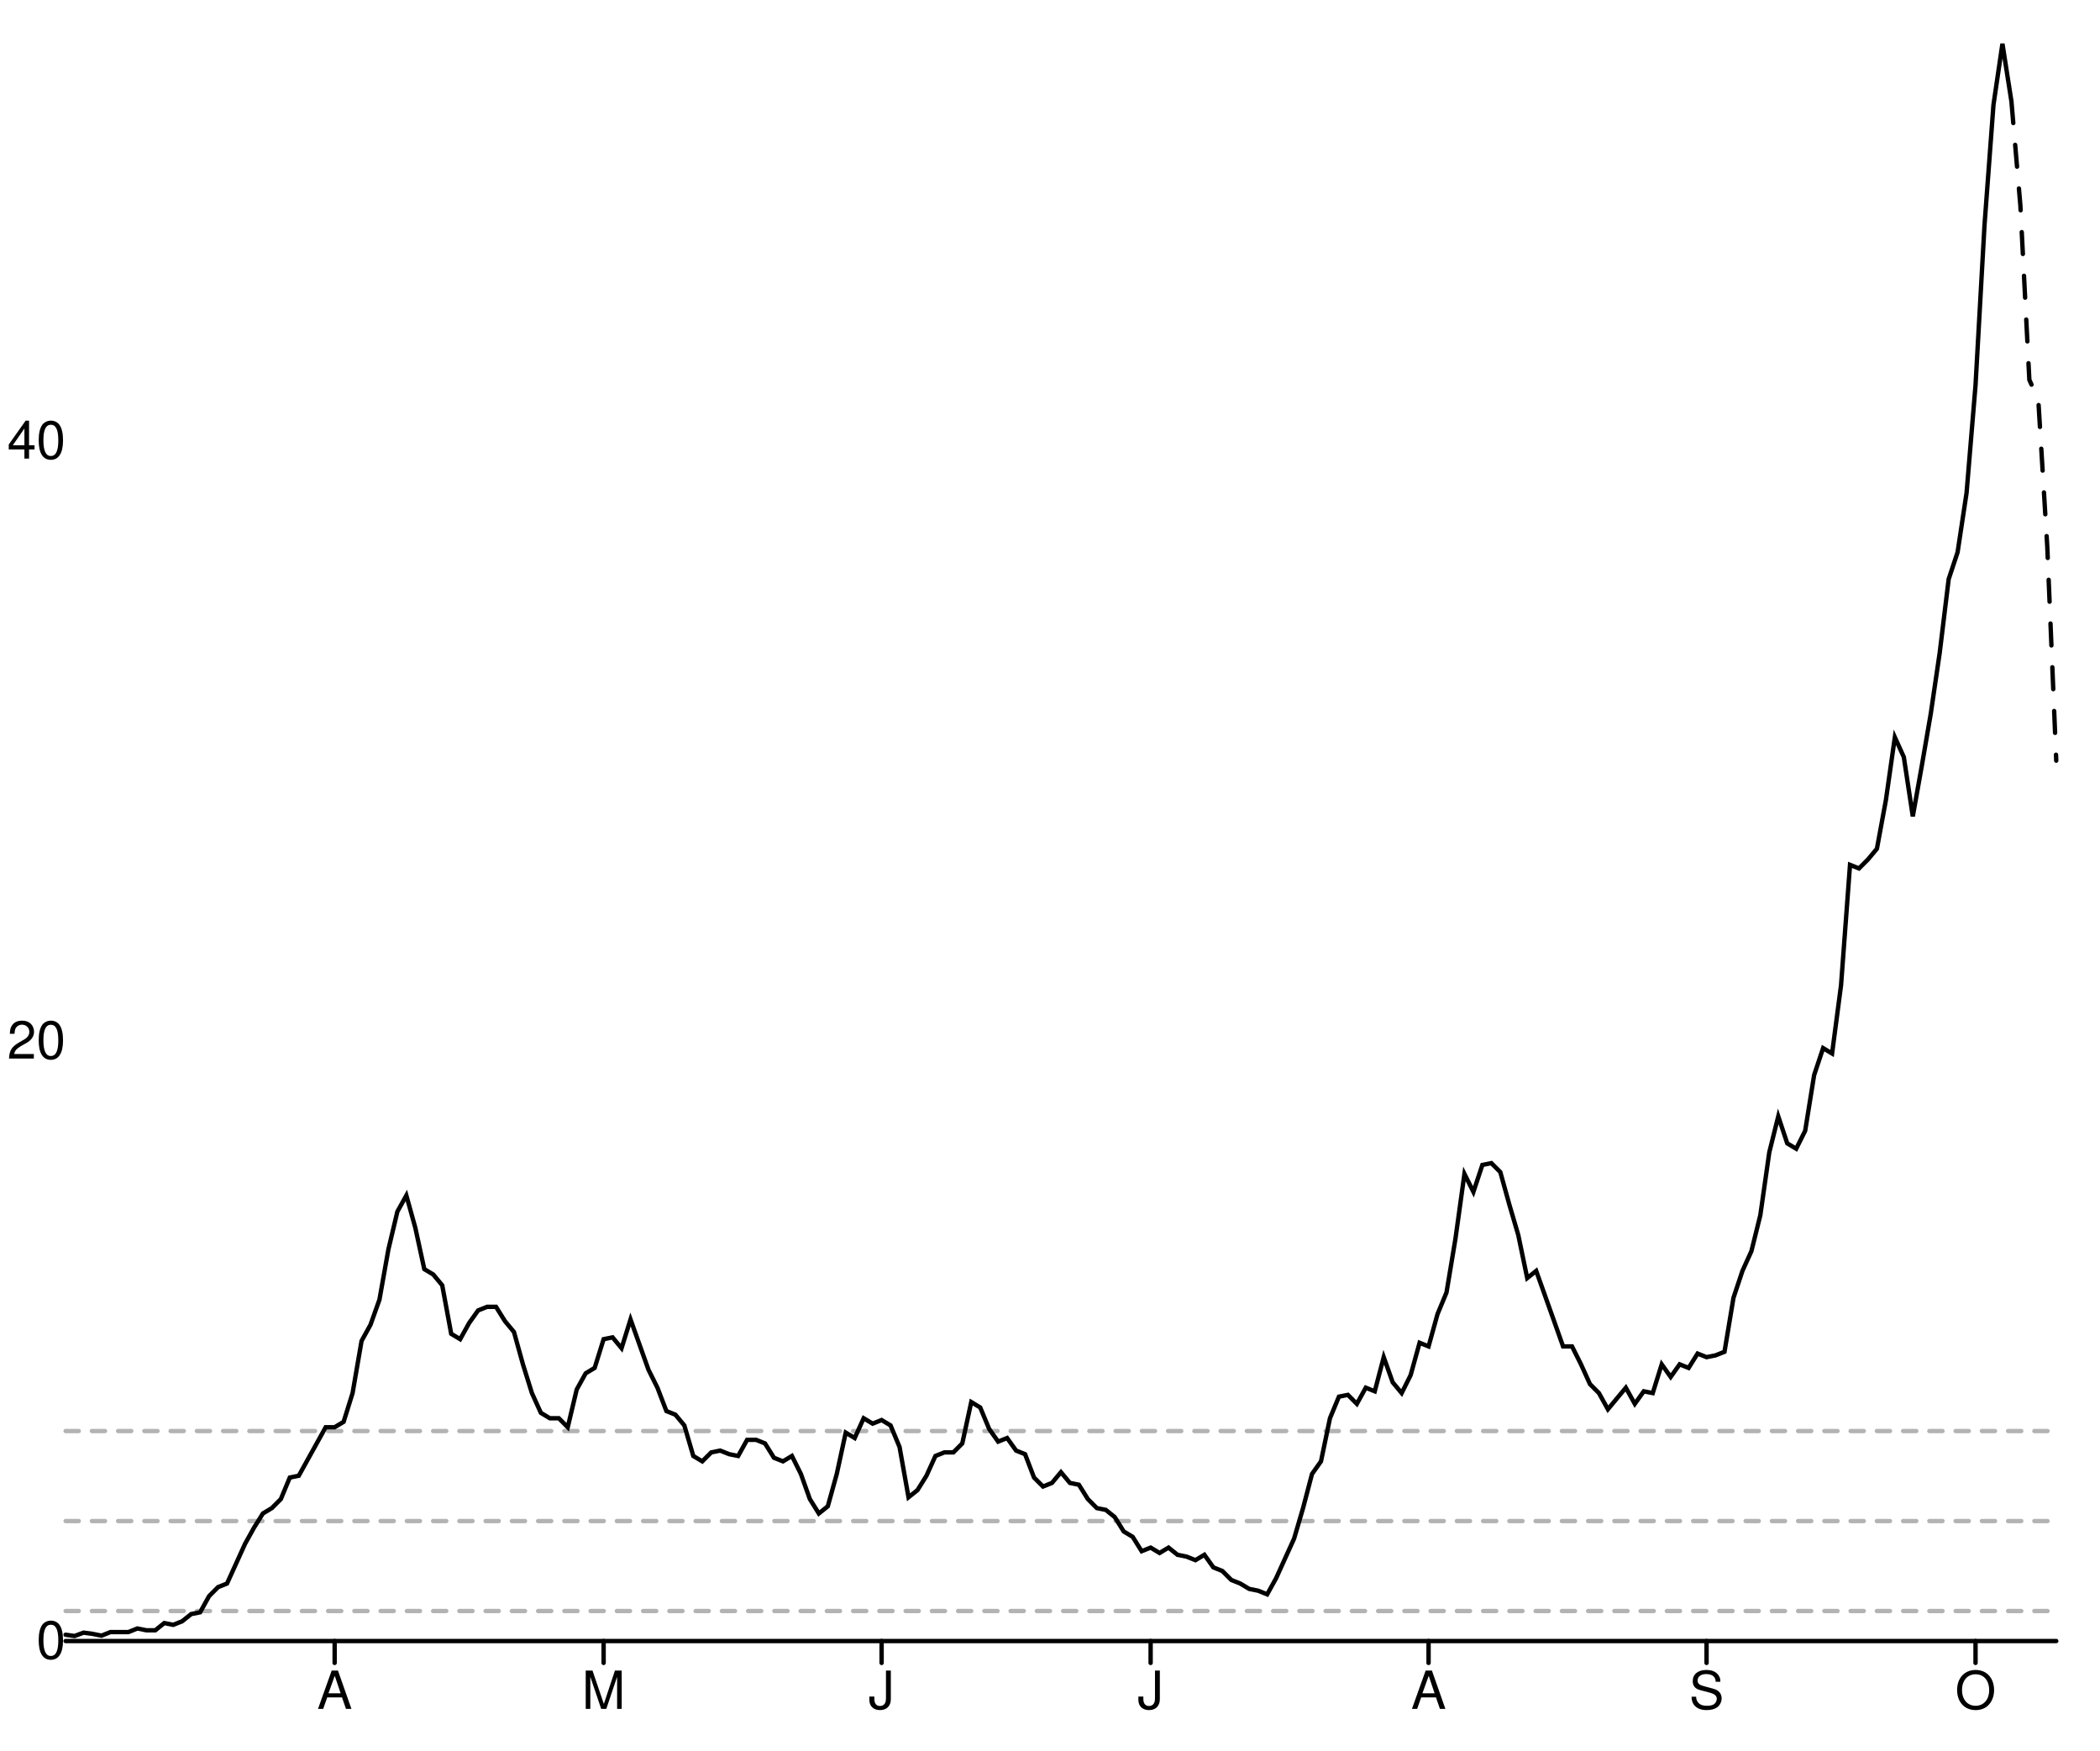
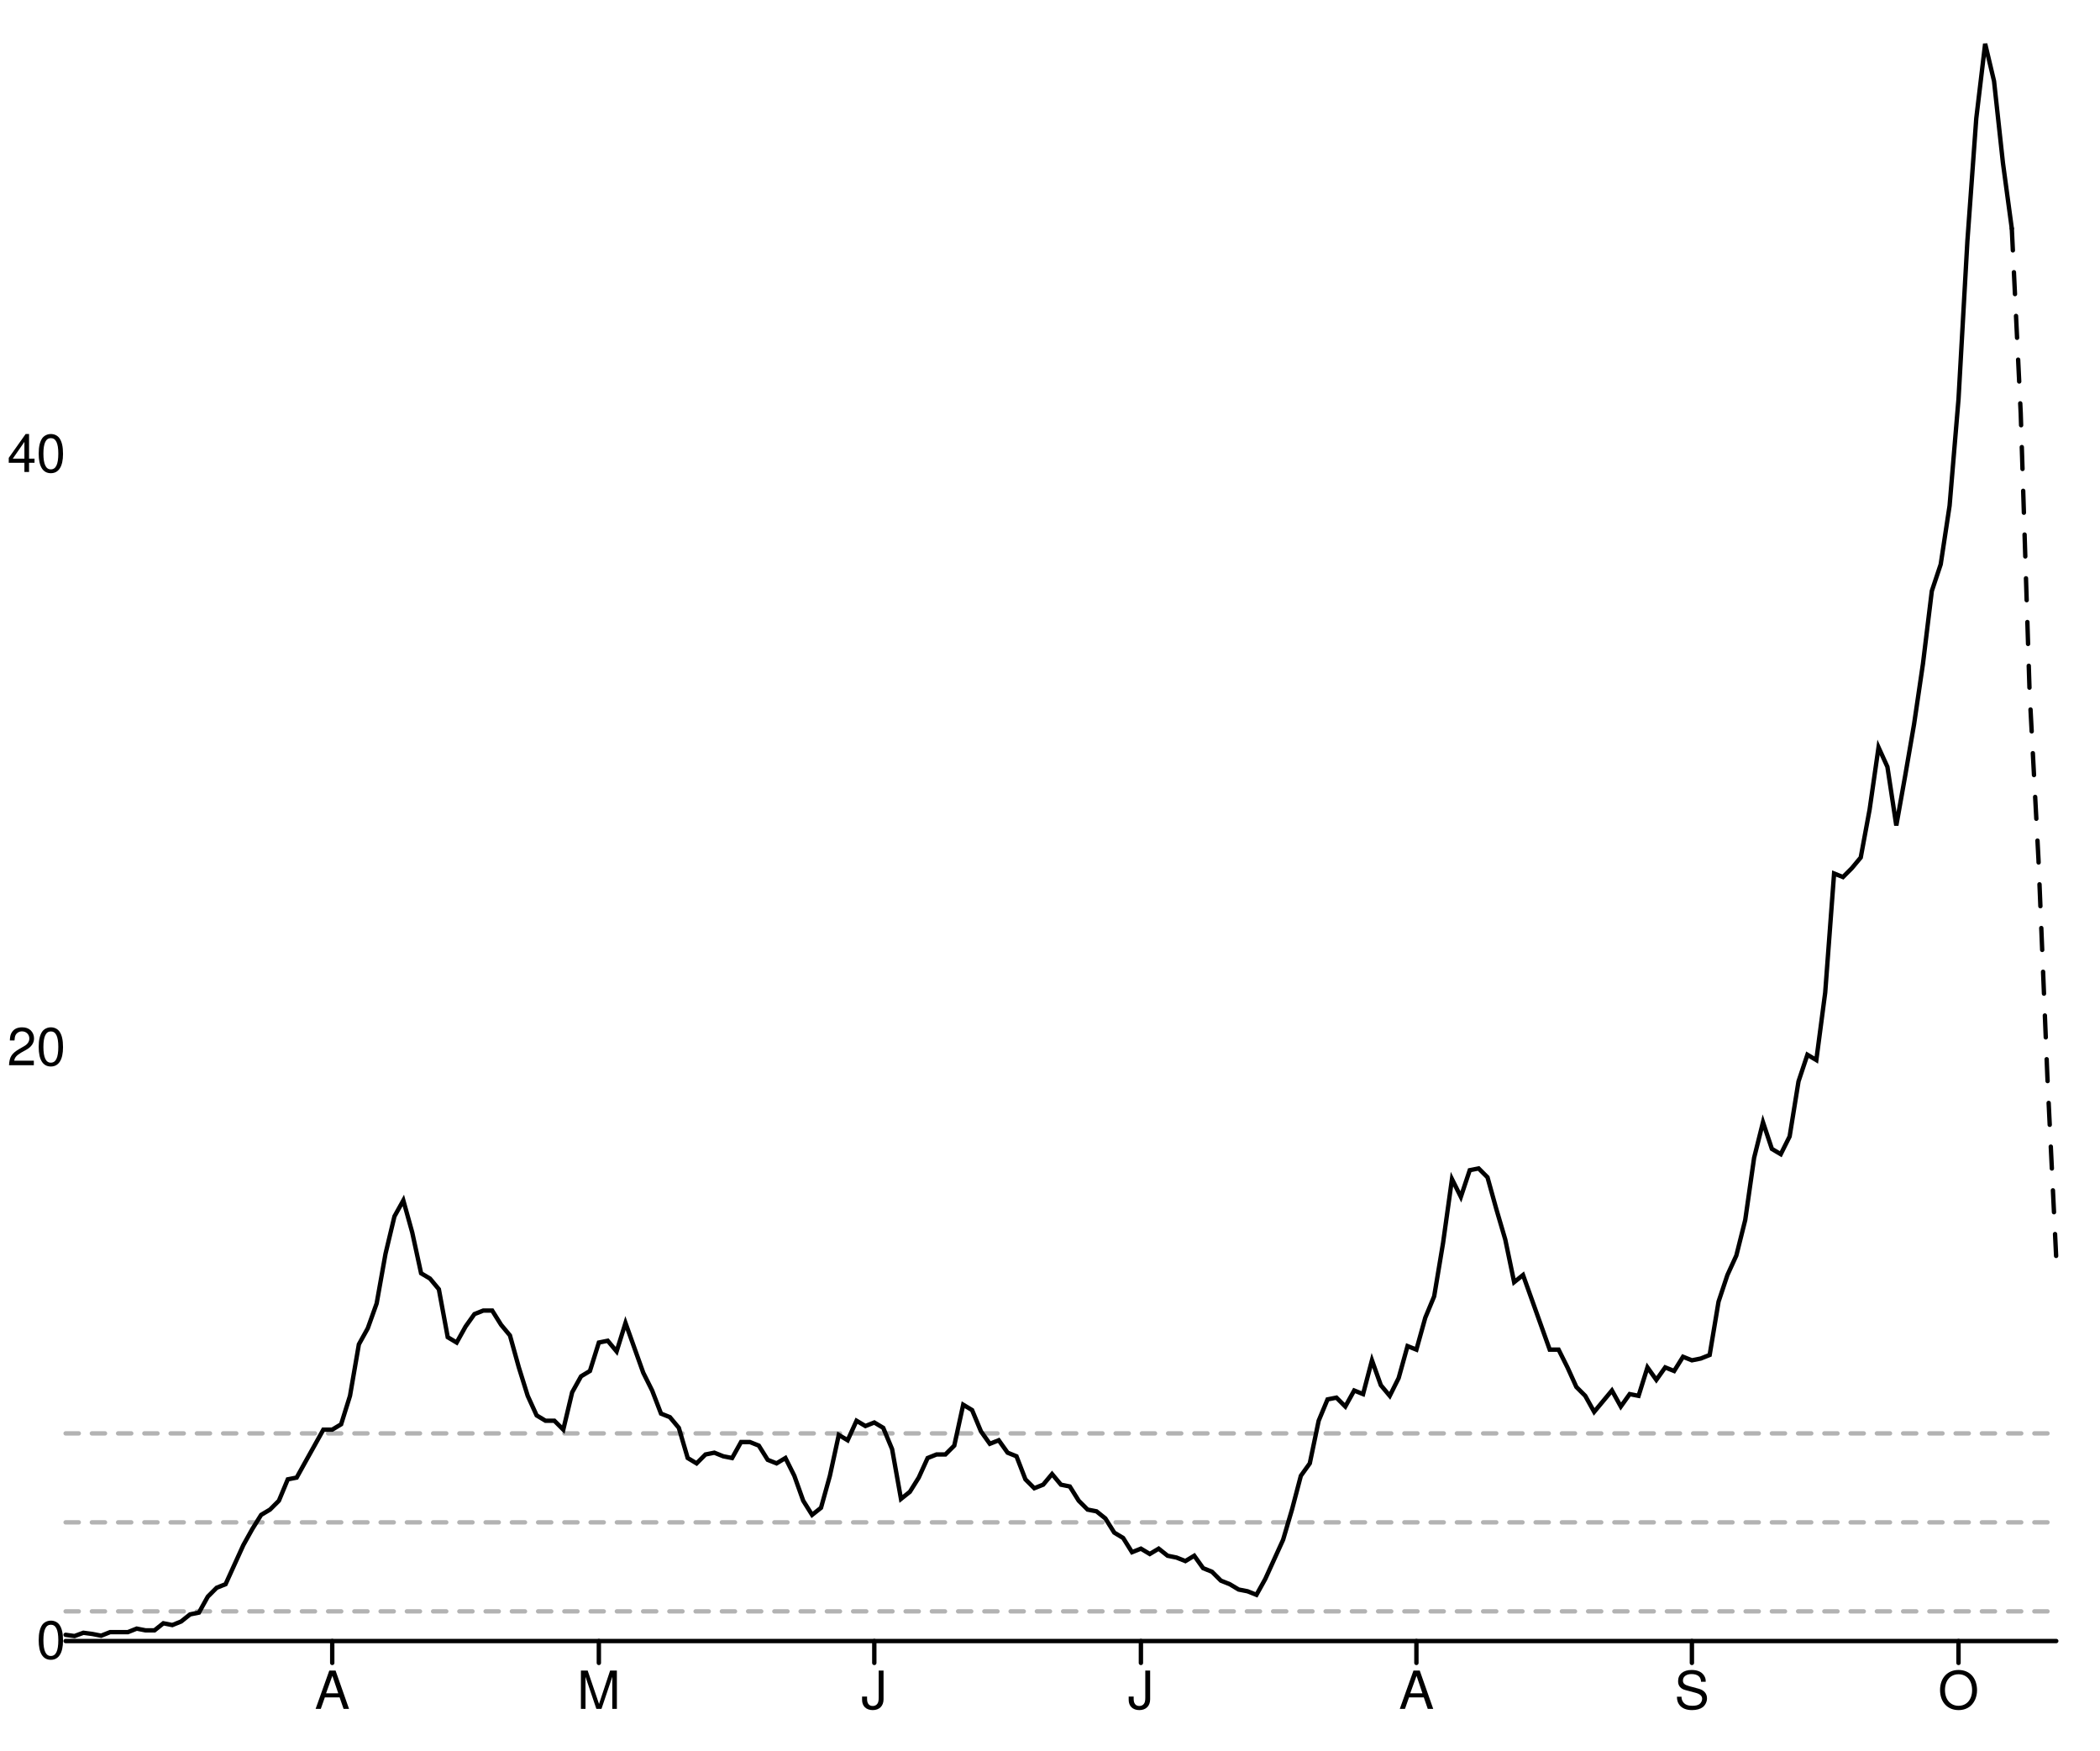
<svg xmlns="http://www.w3.org/2000/svg" width="480" height="400" viewBox="0 0 480 400" style="overflow:display" preserveAspectRatio="xMinYMin meet" overflow="visible">
  <defs>
    <style>
	.data-series path.line { fill-opacity: 0; stroke: black; }
	.data-series path.line.dotted { stroke-dasharray: 12 20 }
	.data-series circle { display: none; }
	.data-series:hover path.line, .data-series.on path.line { stroke-width: 1; }
	.data-series:hover circle, .data-series.on circle { display: inline; }
	.data-series circle:hover, .data-series circle.on { r: 1px!important; }
	.graph-grid { font-family: "Helvetica Neue",Helvetica,Arial,"Lucida Grande",sans-serif; }
	.graph-grid line { stroke: black; stroke-width: 1; stroke-linecap: round; }
	.graph-grid.graph-grid-x text { text-anchor: middle; dominant-baseline: hanging; transform: translateY(10px); }
	.graph-grid.graph-grid-y text { text-anchor: end; dominant-baseline: middle; transform: translateX(-10px); }
	</style>
  </defs>
  <g class="graph-grid graph-grid-y">
    <line x1="15.00" y1="375.00" x2="470.00" y2="375.00" data-left="15" />
    <text x="25" y="375" text-anchor="end">0</text>
-     <text x="25" y="237.895" text-anchor="end">20</text>
-     <text x="25" y="100.79" text-anchor="end">40</text>
+     <text x="25" y="239.42" text-anchor="end">20</text>
+     <text x="25" y="103.84" text-anchor="end">40</text>
    <text style="text-anchor:middle;dominant-baseline:hanging;font-weight:bold;transform: translateY(192.5px) rotate(-90deg);" />
  </g>
  <g class="graph-grid graph-grid-x">
-     <line class="tick" x1="76.49" y1="375.00" x2="76.49" y2="380.00" />
-     <text x="76.486" y="375" text-anchor="middle">A</text>
-     <line class="tick" x1="137.97" y1="375.00" x2="137.97" y2="380.00" />
-     <text x="137.973" y="375" text-anchor="middle">M</text>
-     <line class="tick" x1="201.51" y1="375.00" x2="201.51" y2="380.00" />
-     <text x="201.509" y="375" text-anchor="middle">J</text>
-     <line class="tick" x1="263.00" y1="375.00" x2="263.00" y2="380.00" />
-     <text x="262.995" y="375" text-anchor="middle">J</text>
-     <line class="tick" x1="326.53" y1="375.00" x2="326.53" y2="380.00" />
-     <text x="326.532" y="375" text-anchor="middle">A</text>
-     <line class="tick" x1="390.07" y1="375.00" x2="390.07" y2="380.00" />
-     <text x="390.068" y="375" text-anchor="middle">S</text>
-     <line class="tick" x1="451.55" y1="375.00" x2="451.55" y2="380.00" />
-     <text x="451.554" y="375" text-anchor="middle">O</text>
+     <line class="tick" x1="75.94" y1="375.00" x2="75.94" y2="380.00" />
+     <text x="75.938" y="375" text-anchor="middle">A</text>
+     <line class="tick" x1="136.88" y1="375.00" x2="136.88" y2="380.00" />
+     <text x="136.875" y="375" text-anchor="middle">M</text>
+     <line class="tick" x1="199.84" y1="375.00" x2="199.84" y2="380.00" />
+     <text x="199.844" y="375" text-anchor="middle">J</text>
+     <line class="tick" x1="260.78" y1="375.00" x2="260.78" y2="380.00" />
+     <text x="260.781" y="375" text-anchor="middle">J</text>
+     <line class="tick" x1="323.75" y1="375.00" x2="323.75" y2="380.00" />
+     <text x="323.75" y="375" text-anchor="middle">A</text>
+     <line class="tick" x1="386.72" y1="375.00" x2="386.72" y2="380.00" />
+     <text x="386.719" y="375" text-anchor="middle">S</text>
+     <line class="tick" x1="447.66" y1="375.00" x2="447.66" y2="380.00" />
+     <text x="447.656" y="375" text-anchor="middle">O</text>
    <text style="text-anchor:middle;dominant-baseline:hanging;font-weight:bold;transform: translateY(192.5px) rotate(-90deg);" />
  </g>
  <g data-series="widespread" class="data-series">
-     <path d="M 15.00,327.01L 470.00,327.01" id="E08000004-level-0" class="line" stroke-width="1" stroke-linecap="round" stroke-dasharray="3,3" fill-opacity="0.3" opacity="0.3" />
+     <path d="M 15.00,327.55L 470.00,327.55" id="E08000004-level-0" class="line" stroke-width="1" stroke-linecap="round" stroke-dasharray="3,3" fill-opacity="0.3" opacity="0.3" />
  </g>
  <g data-series="substantial" class="data-series">
-     <path d="M 15.00,347.58L 470.00,347.58" id="E08000004-level-1" class="line" stroke-width="1" stroke-linecap="round" stroke-dasharray="3,3" fill-opacity="0.3" opacity="0.3" />
+     <path d="M 15.00,347.88L 470.00,347.88" id="E08000004-level-1" class="line" stroke-width="1" stroke-linecap="round" stroke-dasharray="3,3" fill-opacity="0.3" opacity="0.3" />
  </g>
  <g data-series="moderate" class="data-series">
-     <path d="M 15.00,368.14L 470.00,368.14" id="E08000004-level-2" class="line" stroke-width="1" stroke-linecap="round" stroke-dasharray="3,3" fill-opacity="0.3" opacity="0.3" />
+     <path d="M 15.00,368.22L 470.00,368.22" id="E08000004-level-2" class="line" stroke-width="1" stroke-linecap="round" stroke-dasharray="3,3" fill-opacity="0.3" opacity="0.3" />
  </g>
  <g data-series="new-cases" class="data-series">
-     <path d="M 15.00,373.56L 17.05,373.85L 19.10,373.08L 21.15,373.36L 23.20,373.77L 25.25,372.95L 27.30,372.95L 29.35,372.95L 31.40,372.13L 33.45,372.54L 35.50,372.54L 37.55,370.89L 39.59,371.30L 41.64,370.48L 43.69,368.84L 45.74,368.43L 47.79,364.74L 49.84,362.68L 51.89,361.86L 53.94,357.35L 55.99,352.83L 58.04,349.13L 60.09,345.85L 62.14,344.62L 64.19,342.56L 66.24,337.64L 68.29,337.23L 70.34,333.53L 72.39,329.84L 74.44,326.14L 76.49,326.14L 78.54,324.91L 80.59,318.34L 82.64,306.43L 84.68,302.74L 86.73,296.99L 88.78,285.49L 90.83,276.87L 92.88,273.18L 94.93,280.57L 96.98,290.01L 99.03,291.24L 101.08,293.71L 103.13,304.79L 105.18,306.02L 107.23,302.33L 109.28,299.45L 111.33,298.63L 113.38,298.63L 115.43,301.92L 117.48,304.38L 119.53,311.77L 121.58,318.34L 123.63,322.86L 125.68,324.09L 127.73,324.09L 129.77,326.14L 131.82,317.52L 133.87,313.82L 135.92,312.59L 137.97,306.02L 140.02,305.61L 142.07,308.08L 144.12,301.51L 146.17,307.26L 148.22,313.00L 150.27,317.11L 152.32,322.45L 154.37,323.27L 156.42,325.73L 158.47,332.71L 160.52,333.94L 162.57,331.89L 164.62,331.48L 166.67,332.30L 168.72,332.71L 170.77,329.02L 172.82,329.02L 174.86,329.84L 176.91,333.12L 178.96,333.94L 181.01,332.71L 183.06,336.82L 185.11,342.56L 187.16,345.85L 189.21,344.21L 191.26,336.82L 193.31,327.37L 195.36,328.61L 197.41,324.09L 199.46,325.32L 201.51,324.50L 203.56,325.73L 205.61,330.66L 207.66,342.15L 209.71,340.51L 211.76,337.23L 213.81,332.71L 215.86,331.89L 217.91,331.89L 219.95,329.84L 222.00,320.39L 224.05,321.63L 226.10,326.55L 228.15,329.43L 230.20,328.61L 232.25,331.48L 234.30,332.30L 236.35,337.64L 238.40,339.69L 240.45,338.87L 242.50,336.41L 244.55,338.87L 246.60,339.28L 248.65,342.56L 250.70,344.62L 252.75,345.03L 254.80,346.67L 256.85,349.96L 258.90,351.19L 260.95,354.47L 263.00,353.65L 265.05,354.88L 267.09,353.65L 269.14,355.29L 271.19,355.70L 273.24,356.52L 275.29,355.29L 277.34,358.17L 279.39,358.99L 281.44,361.04L 283.49,361.86L 285.54,363.09L 287.59,363.50L 289.64,364.33L 291.69,360.63L 293.74,356.11L 295.79,351.60L 297.84,344.62L 299.89,336.82L 301.94,333.94L 303.99,324.09L 306.04,319.16L 308.09,318.75L 310.14,320.80L 312.18,317.11L 314.23,317.93L 316.28,310.13L 318.33,315.88L 320.38,318.34L 322.43,314.24L 324.48,306.84L 326.53,307.67L 328.58,300.28L 330.63,295.35L 332.68,283.03L 334.73,268.25L 336.78,272.36L 338.83,266.20L 340.88,265.79L 342.93,267.84L 344.98,275.23L 347.03,282.21L 349.08,292.06L 351.13,290.42L 353.18,296.17L 355.23,301.92L 357.27,307.67L 359.32,307.67L 361.37,311.77L 363.42,316.29L 365.47,318.34L 367.52,322.04L 369.57,319.57L 371.62,317.11L 373.67,320.80L 375.72,317.93L 377.77,318.34L 379.82,311.77L 381.87,314.65L 383.92,311.77L 385.97,312.59L 388.02,309.31L 390.07,310.13L 392.12,309.72L 394.17,308.90L 396.22,296.58L 398.27,290.42L 400.32,285.91L 402.36,277.69L 404.41,263.32L 406.46,255.11L 408.51,261.27L 410.56,262.50L 412.61,258.40L 414.66,245.67L 416.71,239.51L 418.76,240.74L 420.81,225.14L 422.86,197.63L 424.91,198.45L 426.96,196.40L 429.01,193.94L 431.06,182.85L 433.11,168.48L 435.16,173.00L 437.21,186.55L 439.26,175.05L 441.31,163.14L 443.36,149.18L 445.41,132.35L 447.45,126.19L 449.50,112.64L 451.55,88.01L 453.60,51.47L 455.65,23.96L 457.70,10.00L 459.75,23.14" id="New cases" class="line" stroke-width="1" stroke-linecap="round" />
+     <path d="M 15.00,373.58L 17.03,373.86L 19.06,373.11L 21.09,373.38L 23.12,373.78L 25.16,372.97L 27.19,372.97L 29.22,372.97L 31.25,372.16L 33.28,372.56L 35.31,372.56L 37.34,370.94L 39.38,371.35L 41.41,370.53L 43.44,368.91L 45.47,368.50L 47.50,364.85L 49.53,362.82L 51.56,362.01L 53.59,357.54L 55.62,353.08L 57.66,349.42L 59.69,346.17L 61.72,344.96L 63.75,342.93L 65.78,338.05L 67.81,337.65L 69.84,333.99L 71.88,330.34L 73.91,326.69L 75.94,326.69L 77.97,325.47L 80.00,318.97L 82.03,307.20L 84.06,303.54L 86.09,297.86L 88.12,286.49L 90.16,277.96L 92.19,274.31L 94.22,281.62L 96.25,290.96L 98.28,292.17L 100.31,294.61L 102.34,305.57L 104.38,306.79L 106.41,303.14L 108.44,300.29L 110.47,299.48L 112.50,299.48L 114.53,302.73L 116.56,305.17L 118.59,312.47L 120.62,318.97L 122.66,323.44L 124.69,324.66L 126.72,324.66L 128.75,326.69L 130.78,318.16L 132.81,314.51L 134.84,313.29L 136.88,306.79L 138.91,306.38L 140.94,308.82L 142.97,302.32L 145.00,308.01L 147.03,313.69L 149.06,317.75L 151.09,323.03L 153.12,323.84L 155.16,326.28L 157.19,333.18L 159.22,334.40L 161.25,332.37L 163.28,331.96L 165.31,332.78L 167.34,333.18L 169.38,329.53L 171.41,329.53L 173.44,330.34L 175.47,333.59L 177.50,334.40L 179.53,333.18L 181.56,337.24L 183.59,342.93L 185.62,346.17L 187.66,344.55L 189.69,337.24L 191.72,327.90L 193.75,329.12L 195.78,324.66L 197.81,325.87L 199.84,325.06L 201.88,326.28L 203.91,331.15L 205.94,342.52L 207.97,340.90L 210.00,337.65L 212.03,333.18L 214.06,332.37L 216.09,332.37L 218.12,330.34L 220.16,321.00L 222.19,322.22L 224.22,327.09L 226.25,329.93L 228.28,329.12L 230.31,331.96L 232.34,332.78L 234.38,338.05L 236.41,340.08L 238.44,339.27L 240.47,336.84L 242.50,339.27L 244.53,339.68L 246.56,342.93L 248.59,344.96L 250.63,345.36L 252.66,346.99L 254.69,350.23L 256.72,351.45L 258.75,354.70L 260.78,353.89L 262.81,355.11L 264.84,353.89L 266.88,355.51L 268.91,355.92L 270.94,356.73L 272.97,355.51L 275.00,358.35L 277.03,359.17L 279.06,361.20L 281.09,362.01L 283.12,363.23L 285.16,363.63L 287.19,364.44L 289.22,360.79L 291.25,356.32L 293.28,351.86L 295.31,344.96L 297.34,337.24L 299.38,334.40L 301.41,324.66L 303.44,319.78L 305.47,319.38L 307.50,321.41L 309.53,317.75L 311.56,318.57L 313.59,310.85L 315.62,316.54L 317.66,318.97L 319.69,314.91L 321.72,307.60L 323.75,308.41L 325.78,301.11L 327.81,296.23L 329.84,284.05L 331.88,269.44L 333.91,273.50L 335.94,267.41L 337.97,267.00L 340.00,269.03L 342.03,276.34L 344.06,283.24L 346.09,292.99L 348.12,291.36L 350.16,297.05L 352.19,302.73L 354.22,308.41L 356.25,308.41L 358.28,312.47L 360.31,316.94L 362.34,318.97L 364.38,322.63L 366.41,320.19L 368.44,317.75L 370.47,321.41L 372.50,318.57L 374.53,318.97L 376.56,312.47L 378.59,315.32L 380.62,312.47L 382.66,313.29L 384.69,310.04L 386.72,310.85L 388.75,310.44L 390.78,309.63L 392.81,297.45L 394.84,291.36L 396.88,286.90L 398.91,278.78L 400.94,264.57L 402.97,256.45L 405.00,262.54L 407.03,263.75L 409.06,259.69L 411.09,247.11L 413.12,241.02L 415.16,242.24L 417.19,226.81L 419.22,199.61L 421.25,200.42L 423.28,198.39L 425.31,195.95L 427.34,184.99L 429.38,170.78L 431.41,175.24L 433.44,188.64L 435.47,177.27L 437.50,165.50L 439.53,151.70L 441.56,135.05L 443.59,128.96L 445.62,115.56L 447.66,91.20L 449.69,55.07L 451.72,27.05L 453.75,10.00L 455.78,18.53L 457.81,37.20L 459.84,52.22" id="New cases" class="line" stroke-width="1" stroke-linecap="round" />
  </g>
  <g data-series="recent-cases" class="data-series">
-     <path d="M 459.75,23.14L 461.80,46.95L 463.85,86.78L 465.90,91.43L 467.95,124.96L 470.00,173.82" id="Recent cases" class="line" stroke-width="1" stroke-linecap="round" stroke-dasharray="5,5" />
+     <path d="M 459.84,52.22L 461.88,94.45L 463.91,158.19L 465.94,196.42L 467.97,245.97L 470.00,287.61" id="Recent cases" class="line" stroke-width="1" stroke-linecap="round" stroke-dasharray="5,5" />
  </g>
</svg>
